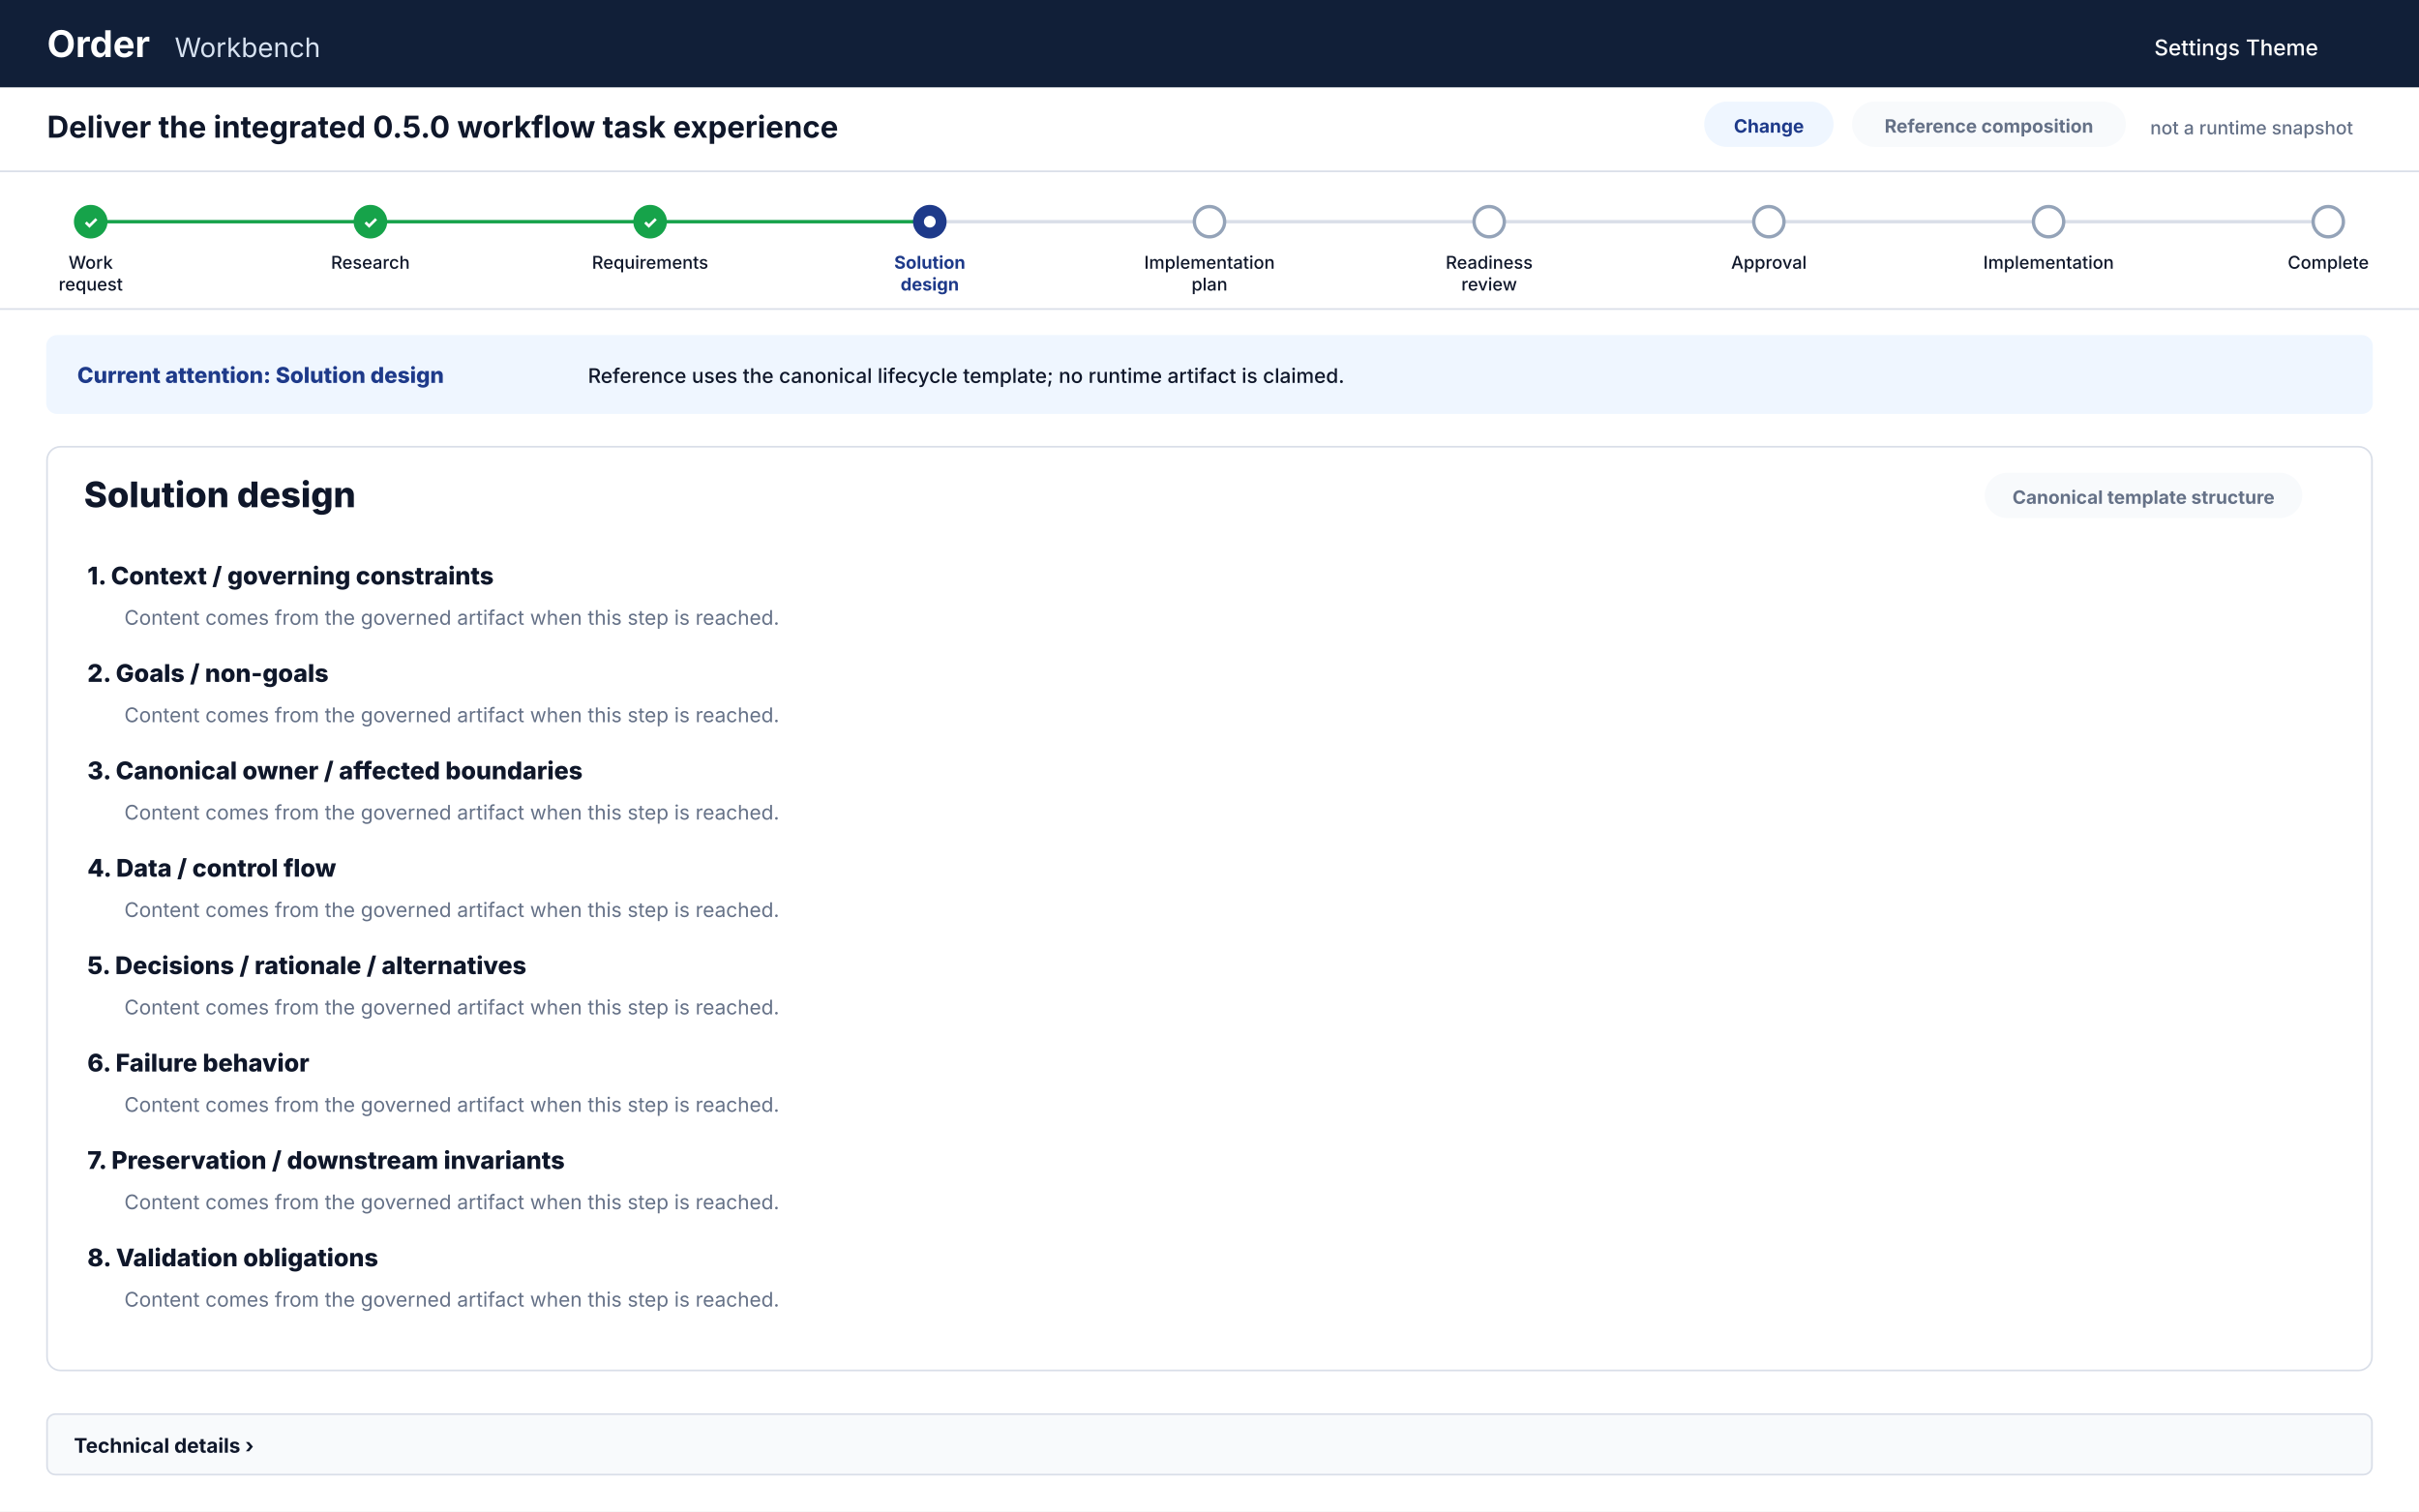
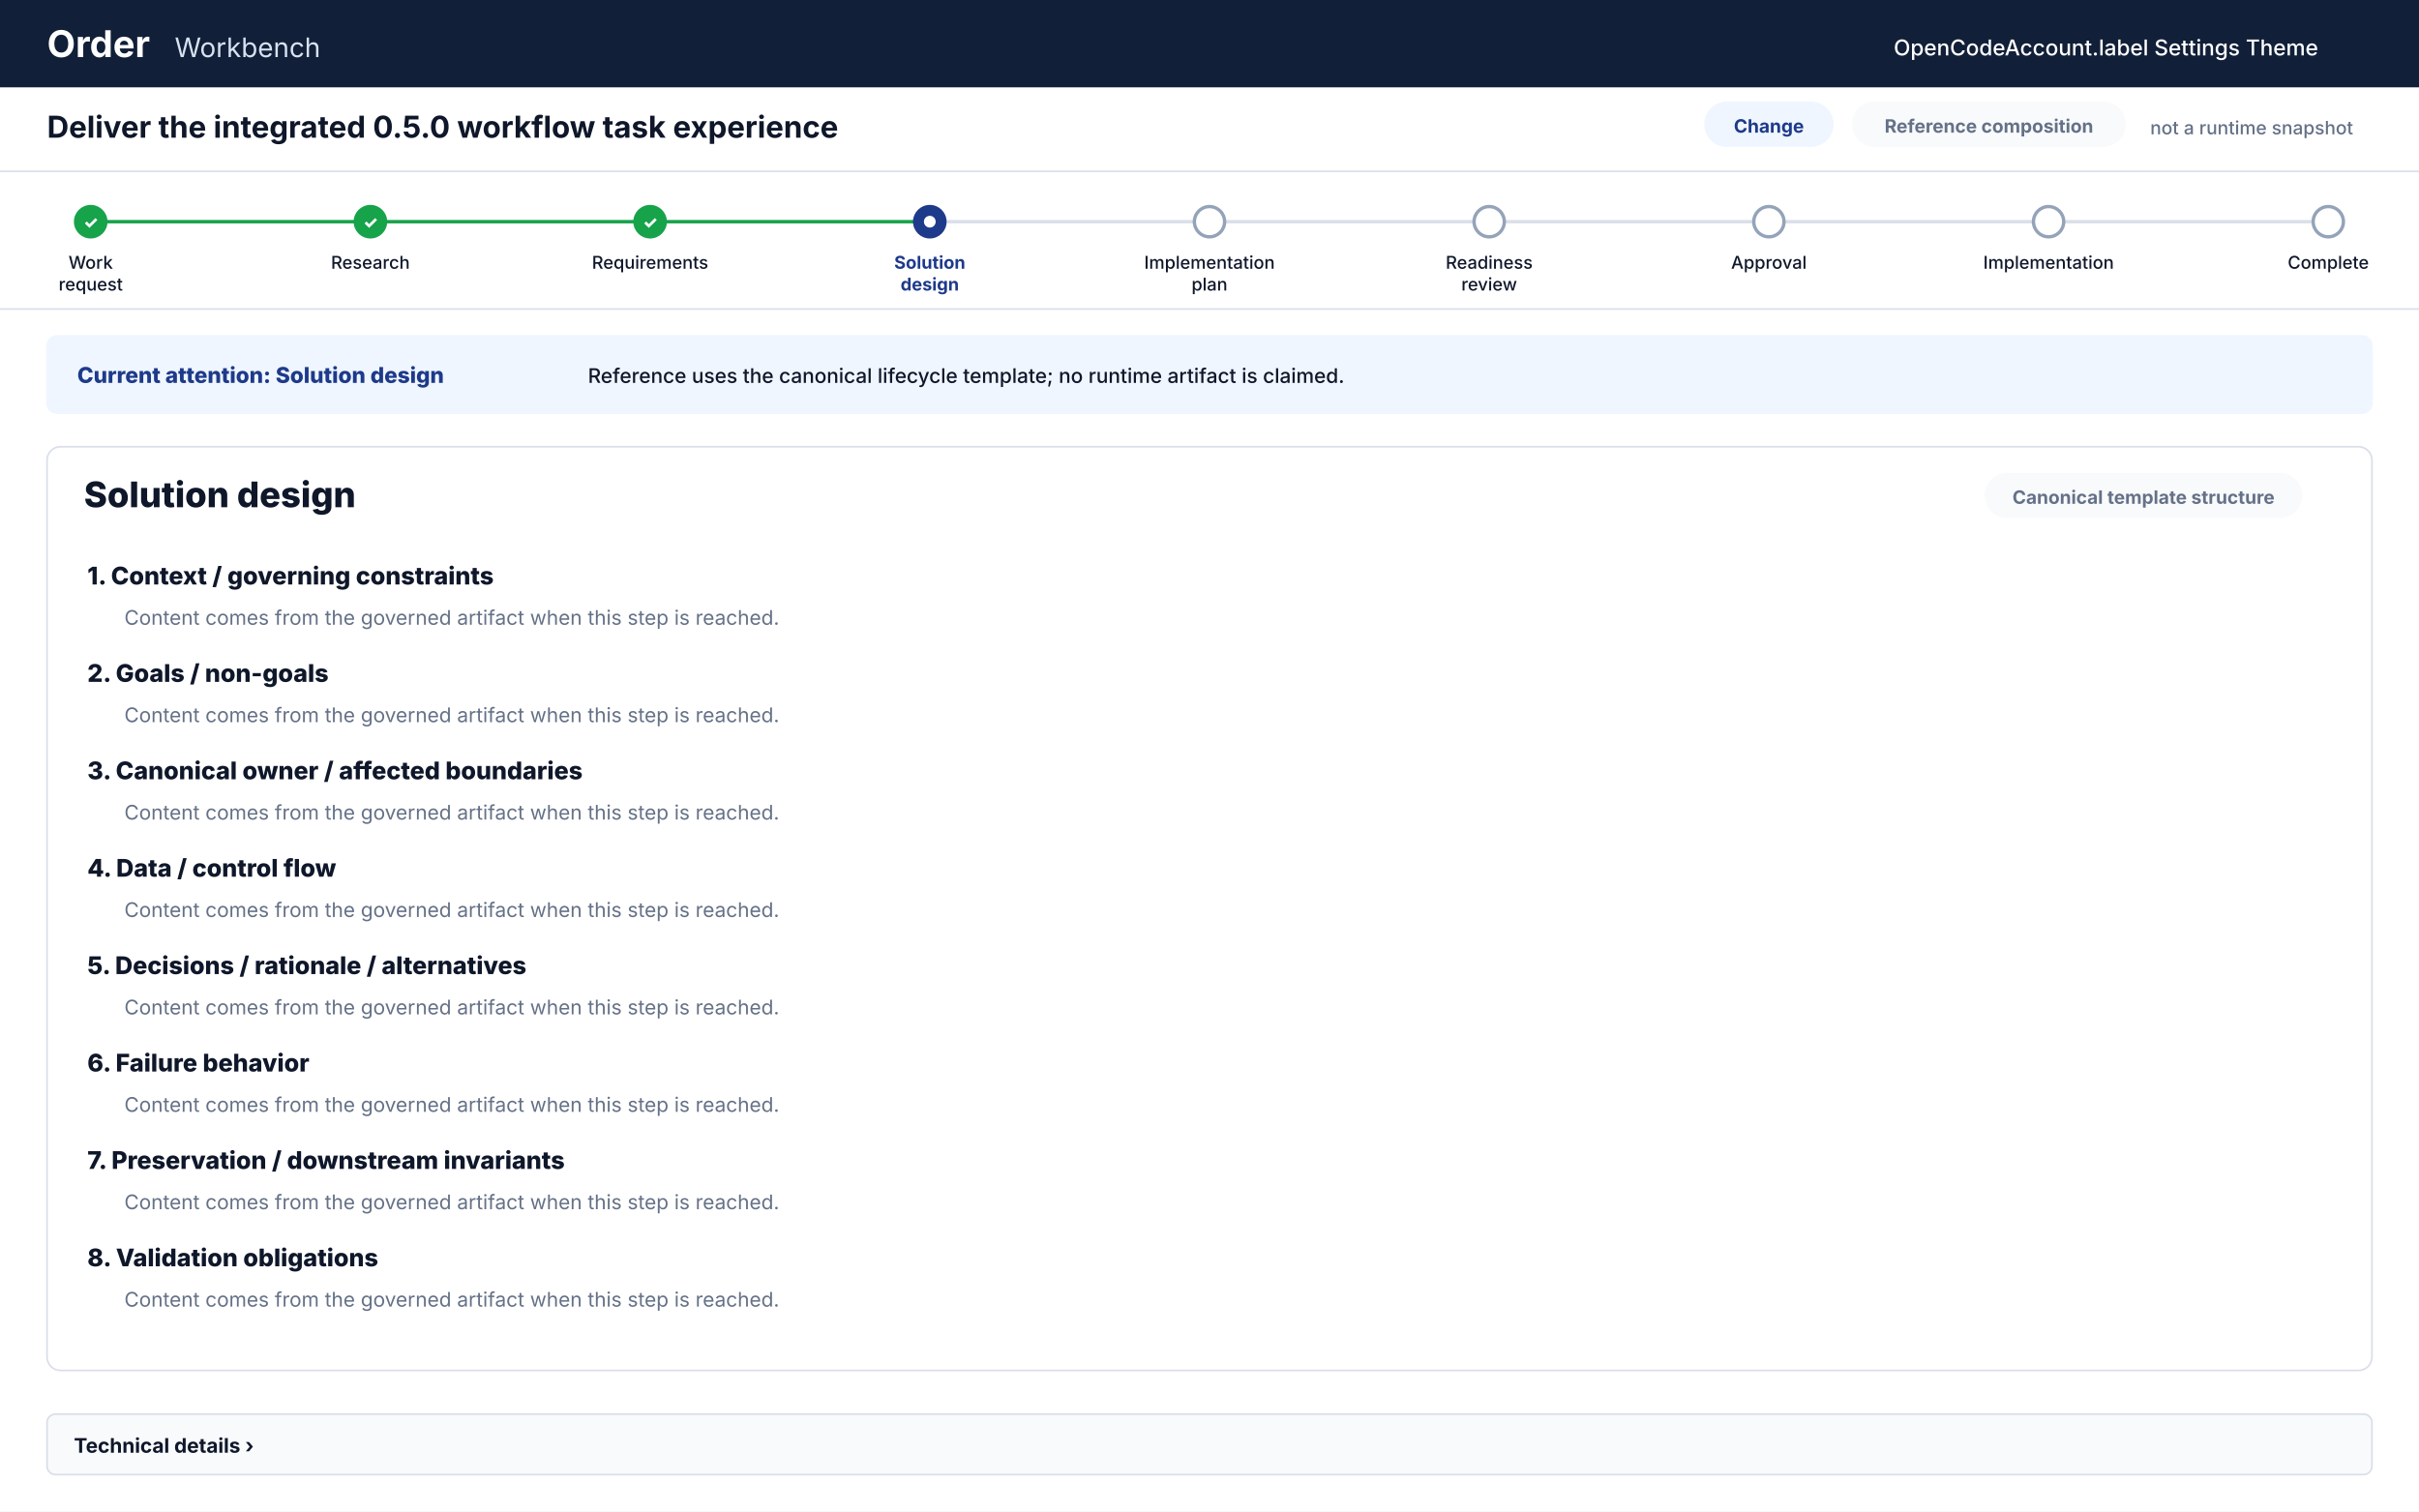
<svg xmlns="http://www.w3.org/2000/svg" width="1440" height="900" viewBox="0 0 1440 900">
  <rect width="1440" height="900" fill="#FFFFFF" />
  <rect width="1440" height="52" fill="#111F38" />
  <text x="28" y="34" font-family="ui-sans-serif,system-ui,-apple-system,Segoe UI,sans-serif" font-size="22" font-weight="700" fill="#fff" text-anchor="start">Order</text>
  <text x="104" y="34" font-family="ui-sans-serif,system-ui,-apple-system,Segoe UI,sans-serif" font-size="16" font-weight="400" fill="#D7E2F1" text-anchor="start">Workbench</text>
-   <text x="1380" y="33" font-family="ui-sans-serif,system-ui,-apple-system,Segoe UI,sans-serif" font-size="13" font-weight="500" fill="#fff" text-anchor="end">Settings   Theme</text>
+   <text x="1380" y="33" font-family="ui-sans-serif,system-ui,-apple-system,Segoe UI,sans-serif" font-size="13" font-weight="500" fill="#fff" text-anchor="end">OpenCodeAccount.label   Settings   Theme</text>
  <line x1="0" y1="102" x2="1440" y2="102" stroke="#D9DEE8" stroke-width="1" />
  <text x="28" y="82" font-family="ui-sans-serif,system-ui,-apple-system,Segoe UI,sans-serif" font-size="18" font-weight="700" fill="#0F172A" text-anchor="start">Deliver the integrated 0.5.0 workflow task experience</text>
  <rect x="1015" y="61" width="76" height="26" rx="13" fill="#EFF6FF" stroke="#EFF6FF" />
  <text x="1053" y="79" font-family="ui-sans-serif,system-ui,-apple-system,Segoe UI,sans-serif" font-size="11" font-weight="700" fill="#1E3A8A" text-anchor="middle">Change</text>
  <rect x="1103" y="61" width="162" height="26" rx="13" fill="#F8FAFC" stroke="#F8FAFC" />
  <text x="1184" y="79" font-family="ui-sans-serif,system-ui,-apple-system,Segoe UI,sans-serif" font-size="11" font-weight="700" fill="#657187" text-anchor="middle">Reference composition</text>
  <text x="1280" y="80" font-family="ui-sans-serif,system-ui,-apple-system,Segoe UI,sans-serif" font-size="11" font-weight="500" fill="#657187" text-anchor="start">not a runtime snapshot</text>
  <line x1="54" y1="132" x2="1386" y2="132" stroke="#D9DEE8" stroke-width="2" />
  <line x1="54" y1="132" x2="553.5" y2="132" stroke="#16A34A" stroke-width="2" />
  <circle cx="54" cy="132" r="9" fill="#16A34A" stroke="#16A34A" stroke-width="2" />
  <text x="54" y="136" font-family="ui-sans-serif,system-ui,-apple-system,Segoe UI,sans-serif" font-size="10" font-weight="800" fill="#fff" text-anchor="middle">✓</text>
  <text x="54" y="160" font-family="ui-sans-serif,system-ui,-apple-system,Segoe UI,sans-serif" font-size="10.5" font-weight="500" fill="#0F172A" text-anchor="middle">Work</text>
  <text x="54" y="173" font-family="ui-sans-serif,system-ui,-apple-system,Segoe UI,sans-serif" font-size="10.5" font-weight="500" fill="#0F172A" text-anchor="middle">request</text>
  <circle cx="220.5" cy="132" r="9" fill="#16A34A" stroke="#16A34A" stroke-width="2" />
  <text x="220.5" y="136" font-family="ui-sans-serif,system-ui,-apple-system,Segoe UI,sans-serif" font-size="10" font-weight="800" fill="#fff" text-anchor="middle">✓</text>
  <text x="220.5" y="160" font-family="ui-sans-serif,system-ui,-apple-system,Segoe UI,sans-serif" font-size="10.5" font-weight="500" fill="#0F172A" text-anchor="middle">Research</text>
  <circle cx="387" cy="132" r="9" fill="#16A34A" stroke="#16A34A" stroke-width="2" />
  <text x="387" y="136" font-family="ui-sans-serif,system-ui,-apple-system,Segoe UI,sans-serif" font-size="10" font-weight="800" fill="#fff" text-anchor="middle">✓</text>
  <text x="387" y="160" font-family="ui-sans-serif,system-ui,-apple-system,Segoe UI,sans-serif" font-size="10.5" font-weight="500" fill="#0F172A" text-anchor="middle">Requirements</text>
  <circle cx="553.5" cy="132" r="9" fill="#1E3A8A" stroke="#1E3A8A" stroke-width="2" />
  <circle cx="553.5" cy="132" r="3.5" fill="#fff" />
  <text x="553.5" y="160" font-family="ui-sans-serif,system-ui,-apple-system,Segoe UI,sans-serif" font-size="10.5" font-weight="700" fill="#1E3A8A" text-anchor="middle">Solution</text>
  <text x="553.5" y="173" font-family="ui-sans-serif,system-ui,-apple-system,Segoe UI,sans-serif" font-size="10.5" font-weight="700" fill="#1E3A8A" text-anchor="middle">design</text>
  <circle cx="720" cy="132" r="9" fill="#FFFFFF" stroke="#94A3B8" stroke-width="2" />
  <text x="720" y="160" font-family="ui-sans-serif,system-ui,-apple-system,Segoe UI,sans-serif" font-size="10.5" font-weight="500" fill="#0F172A" text-anchor="middle">Implementation</text>
  <text x="720" y="173" font-family="ui-sans-serif,system-ui,-apple-system,Segoe UI,sans-serif" font-size="10.5" font-weight="500" fill="#0F172A" text-anchor="middle">plan</text>
  <circle cx="886.5" cy="132" r="9" fill="#FFFFFF" stroke="#94A3B8" stroke-width="2" />
  <text x="886.5" y="160" font-family="ui-sans-serif,system-ui,-apple-system,Segoe UI,sans-serif" font-size="10.5" font-weight="500" fill="#0F172A" text-anchor="middle">Readiness</text>
  <text x="886.5" y="173" font-family="ui-sans-serif,system-ui,-apple-system,Segoe UI,sans-serif" font-size="10.5" font-weight="500" fill="#0F172A" text-anchor="middle">review</text>
  <circle cx="1053" cy="132" r="9" fill="#FFFFFF" stroke="#94A3B8" stroke-width="2" />
  <text x="1053" y="160" font-family="ui-sans-serif,system-ui,-apple-system,Segoe UI,sans-serif" font-size="10.5" font-weight="500" fill="#0F172A" text-anchor="middle">Approval</text>
  <circle cx="1219.5" cy="132" r="9" fill="#FFFFFF" stroke="#94A3B8" stroke-width="2" />
  <text x="1219.5" y="160" font-family="ui-sans-serif,system-ui,-apple-system,Segoe UI,sans-serif" font-size="10.5" font-weight="500" fill="#0F172A" text-anchor="middle">Implementation</text>
  <circle cx="1386" cy="132" r="9" fill="#FFFFFF" stroke="#94A3B8" stroke-width="2" />
  <text x="1386" y="160" font-family="ui-sans-serif,system-ui,-apple-system,Segoe UI,sans-serif" font-size="10.5" font-weight="500" fill="#0F172A" text-anchor="middle">Complete</text>
  <line x1="0" y1="184" x2="1440" y2="184" stroke="#D9DEE8" stroke-width="1" />
  <rect x="28" y="200" width="1384" height="46" rx="6" fill="#EFF6FF" stroke="#EFF6FF" />
  <text x="46" y="228" font-family="ui-sans-serif,system-ui,-apple-system,Segoe UI,sans-serif" font-size="13" font-weight="800" fill="#1E3A8A" text-anchor="start">Current attention: Solution design</text>
  <text x="350" y="228" font-family="ui-sans-serif,system-ui,-apple-system,Segoe UI,sans-serif" font-size="12" font-weight="500" fill="#0F172A" text-anchor="start">Reference uses the canonical lifecycle template; no runtime artifact is claimed.</text>
  <rect x="28" y="266" width="1384" height="550" rx="8" fill="#FFFFFF" stroke="#D9DEE8" />
  <text x="50" y="302" font-family="ui-sans-serif,system-ui,-apple-system,Segoe UI,sans-serif" font-size="21" font-weight="800" fill="#0F172A" text-anchor="start">Solution design</text>
  <rect x="1182" y="282" width="188" height="26" rx="13" fill="#F8FAFC" stroke="#F8FAFC" />
  <text x="1276" y="300" font-family="ui-sans-serif,system-ui,-apple-system,Segoe UI,sans-serif" font-size="11" font-weight="700" fill="#657187" text-anchor="middle">Canonical template structure</text>
  <text x="52" y="348" font-family="ui-sans-serif,system-ui,-apple-system,Segoe UI,sans-serif" font-size="14.5" font-weight="800" fill="#0F172A" text-anchor="start">1. Context / governing constraints</text>
  <text x="74" y="372" font-family="ui-sans-serif,system-ui,-apple-system,Segoe UI,sans-serif" font-size="12" font-weight="400" fill="#657187" text-anchor="start">Content comes from the governed artifact when this step is reached.</text>
  <text x="52" y="406" font-family="ui-sans-serif,system-ui,-apple-system,Segoe UI,sans-serif" font-size="14.5" font-weight="800" fill="#0F172A" text-anchor="start">2. Goals / non-goals</text>
  <text x="74" y="430" font-family="ui-sans-serif,system-ui,-apple-system,Segoe UI,sans-serif" font-size="12" font-weight="400" fill="#657187" text-anchor="start">Content comes from the governed artifact when this step is reached.</text>
  <text x="52" y="464" font-family="ui-sans-serif,system-ui,-apple-system,Segoe UI,sans-serif" font-size="14.5" font-weight="800" fill="#0F172A" text-anchor="start">3. Canonical owner / affected boundaries</text>
  <text x="74" y="488" font-family="ui-sans-serif,system-ui,-apple-system,Segoe UI,sans-serif" font-size="12" font-weight="400" fill="#657187" text-anchor="start">Content comes from the governed artifact when this step is reached.</text>
  <text x="52" y="522" font-family="ui-sans-serif,system-ui,-apple-system,Segoe UI,sans-serif" font-size="14.5" font-weight="800" fill="#0F172A" text-anchor="start">4. Data / control flow</text>
  <text x="74" y="546" font-family="ui-sans-serif,system-ui,-apple-system,Segoe UI,sans-serif" font-size="12" font-weight="400" fill="#657187" text-anchor="start">Content comes from the governed artifact when this step is reached.</text>
  <text x="52" y="580" font-family="ui-sans-serif,system-ui,-apple-system,Segoe UI,sans-serif" font-size="14.5" font-weight="800" fill="#0F172A" text-anchor="start">5. Decisions / rationale / alternatives</text>
  <text x="74" y="604" font-family="ui-sans-serif,system-ui,-apple-system,Segoe UI,sans-serif" font-size="12" font-weight="400" fill="#657187" text-anchor="start">Content comes from the governed artifact when this step is reached.</text>
  <text x="52" y="638" font-family="ui-sans-serif,system-ui,-apple-system,Segoe UI,sans-serif" font-size="14.5" font-weight="800" fill="#0F172A" text-anchor="start">6. Failure behavior</text>
  <text x="74" y="662" font-family="ui-sans-serif,system-ui,-apple-system,Segoe UI,sans-serif" font-size="12" font-weight="400" fill="#657187" text-anchor="start">Content comes from the governed artifact when this step is reached.</text>
  <text x="52" y="696" font-family="ui-sans-serif,system-ui,-apple-system,Segoe UI,sans-serif" font-size="14.5" font-weight="800" fill="#0F172A" text-anchor="start">7. Preservation / downstream invariants</text>
  <text x="74" y="720" font-family="ui-sans-serif,system-ui,-apple-system,Segoe UI,sans-serif" font-size="12" font-weight="400" fill="#657187" text-anchor="start">Content comes from the governed artifact when this step is reached.</text>
  <text x="52" y="754" font-family="ui-sans-serif,system-ui,-apple-system,Segoe UI,sans-serif" font-size="14.5" font-weight="800" fill="#0F172A" text-anchor="start">8. Validation obligations</text>
  <text x="74" y="778" font-family="ui-sans-serif,system-ui,-apple-system,Segoe UI,sans-serif" font-size="12" font-weight="400" fill="#657187" text-anchor="start">Content comes from the governed artifact when this step is reached.</text>
  <rect x="28" y="842" width="1384" height="36" rx="5" fill="#F8FAFC" stroke="#D9DEE8" />
  <text x="44" y="865" font-family="ui-sans-serif,system-ui,-apple-system,Segoe UI,sans-serif" font-size="12" font-weight="700" fill="#0F172A" text-anchor="start">Technical details  ›</text>
</svg>
